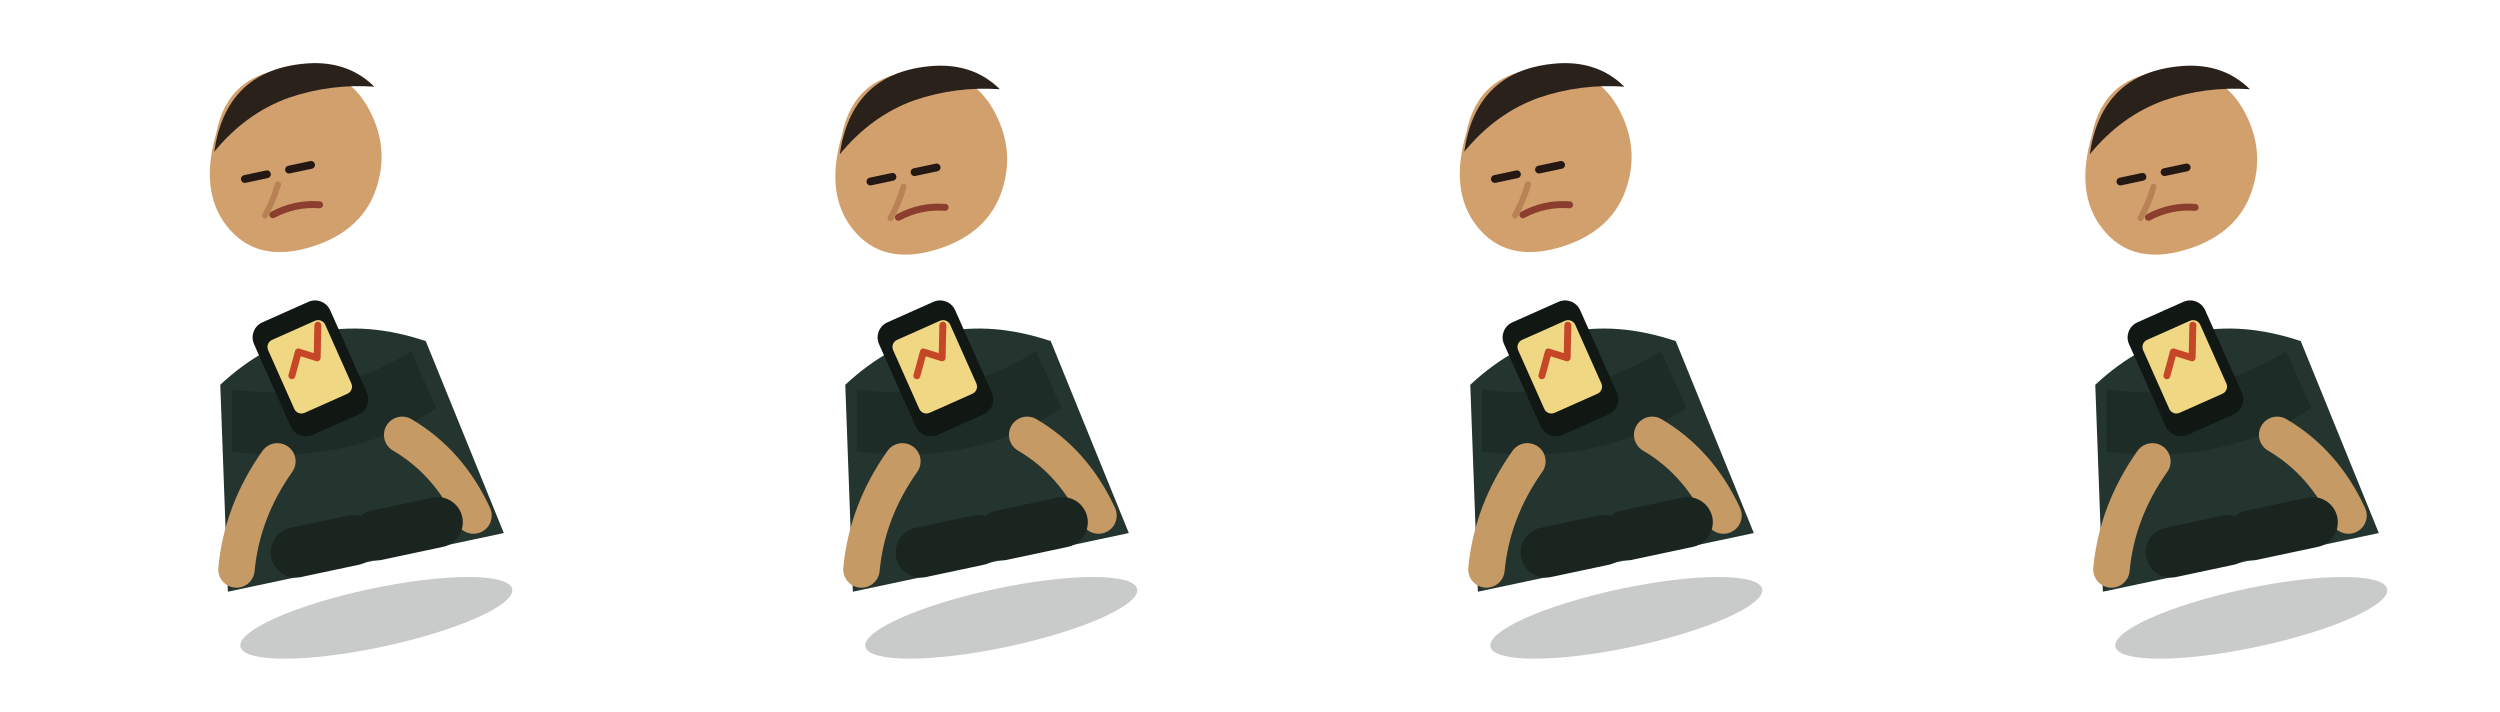
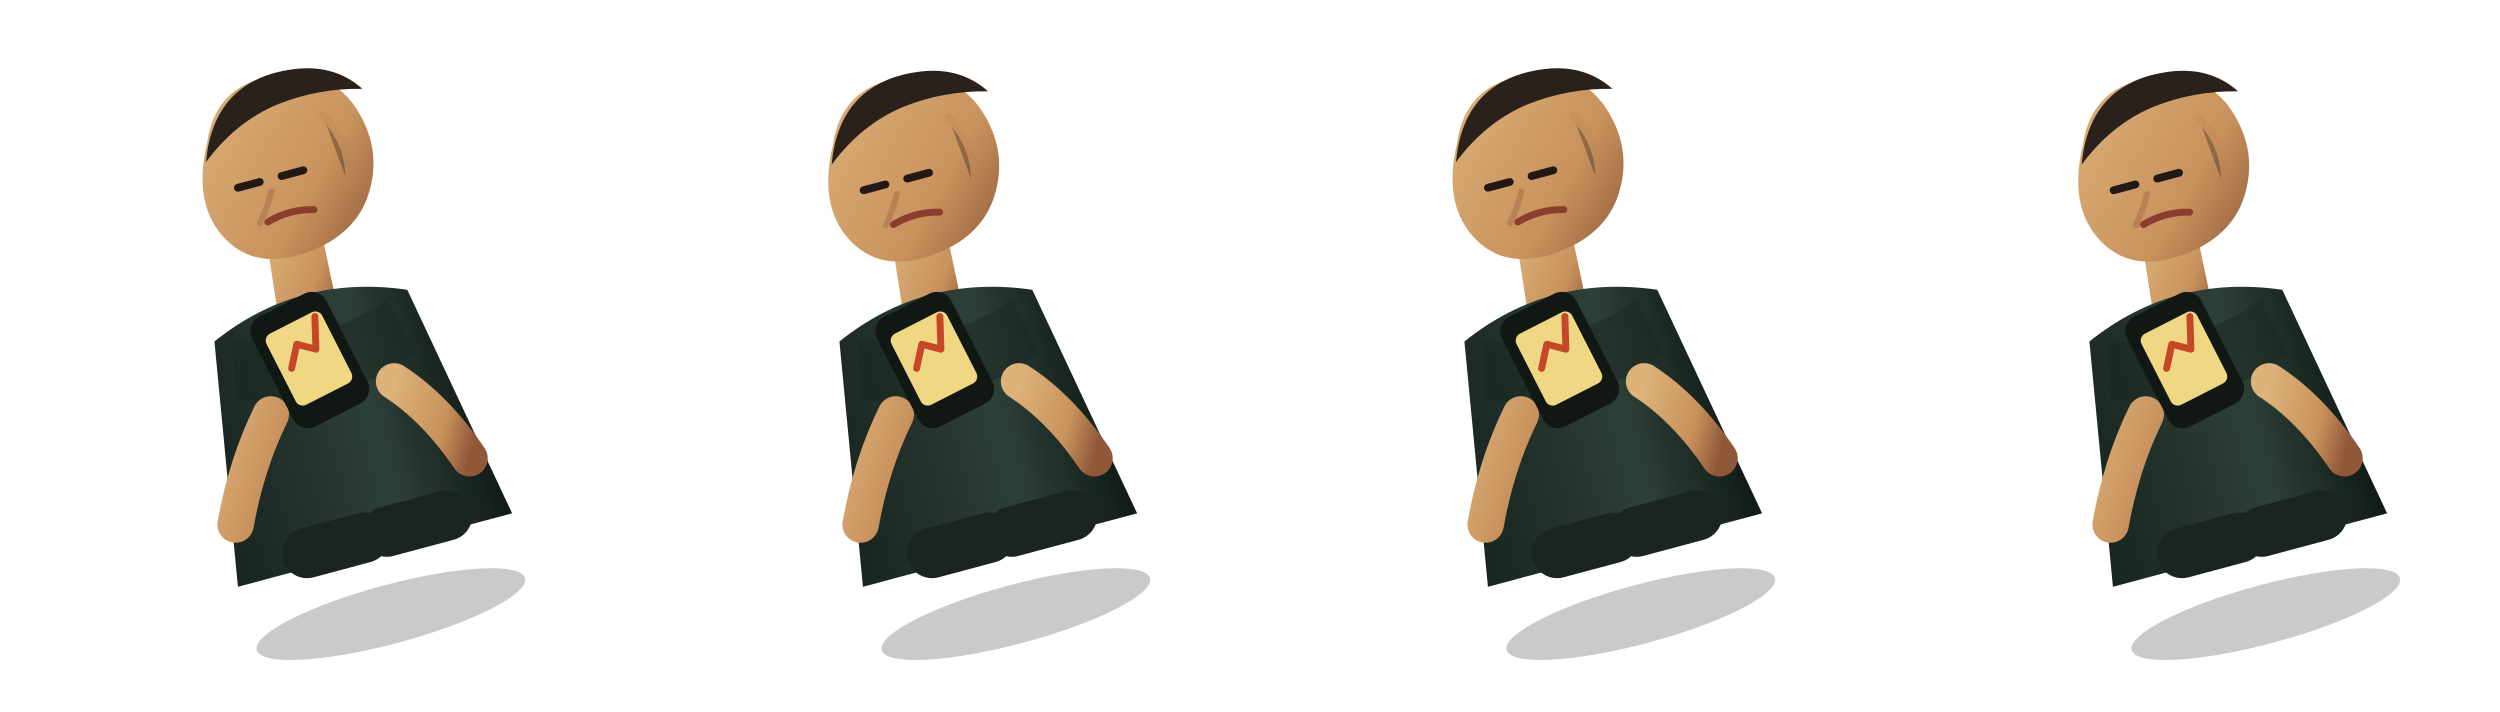
<svg xmlns="http://www.w3.org/2000/svg" width="2880" height="820" viewBox="0 0 2880 820">
-   <g transform="translate(0 0) rotate(-12 360 390)">
+   <defs>
+     <linearGradient id="skin" x1="0" x2="1" y1="0" y2="1">
+       <stop stop-color="#ddb27b" />
+       <stop offset=".64" stop-color="#c8925d" />
+       <stop offset="1" stop-color="#8f5839" />
+     </linearGradient>
+     <linearGradient id="coat-cold" x1="0" x2="1">
+       <stop stop-color="#182520" />
+       <stop offset=".62" stop-color="#2d4037" />
+       <stop offset="1" stop-color="#101a16" />
+     </linearGradient>
+     <linearGradient id="coat-warm" x1="0" x2="1">
+       <stop stop-color="#233a30" />
+       <stop offset=".62" stop-color="#42664f" />
+       <stop offset="1" stop-color="#17241e" />
+     </linearGradient>
+   </defs>
+   <g transform="translate(0 0) rotate(-15 360 390)">
    <ellipse cx="365" cy="720" rx="160" ry="34" fill="#04100d" opacity=".22" />
-     <path d="M245 420q120-72 242 0l42 235H204z" fill="#24342e" />
-     <path d="M257 428q104 38 211 0l15 70q-112 45-241 0z" fill="#17261f" opacity=".55" />
-     <path d="M291 520q-52 48-72 112" stroke="#c69a64" stroke-width="42" stroke-linecap="round" fill="none" />
-     <path d="M438 520q46 42 61 108" stroke="#c69a64" stroke-width="42" stroke-linecap="round" fill="none" />
-     <g transform="translate(0 3)">
-       <path d="M301 132q28-66 103-54q64 11 77 74q9 42-12 79q-25 45-84 52q-70 8-95-44q-22-46 11-107z" fill="#d2a06d" />
+     <path d="M338 268q28 18 64 1l-5 92q-34 22-69 0z" fill="url(#skin)" />
+     <path d="M250 364q114-50 230 0l50 280H203z" fill="url(#coat-cold)" />
+     <path d="M270 370q90 30 184 0l14 66q-96 42-212 0z" fill="#17261f" opacity=".46" />
+     <path d="M291 462q-42 48-72 112" stroke="url(#skin)" stroke-width="42" stroke-linecap="round" fill="none" />
+     <path d="M438 462q38 42 61 108" stroke="url(#skin)" stroke-width="42" stroke-linecap="round" fill="none" />
+     <g transform="translate(0 9)">
+       <path d="M301 132q28-66 103-54q64 11 77 74q9 42-12 79q-25 45-84 52q-70 8-95-44q-22-46 11-107z" fill="url(#skin)" />
      <path d="M294 153q32-87 120-78q51 5 76 43q-49-14-99-8q-52 7-97 43z" fill="#2b211b" />
+       <path d="M438 135q24 42 8 87" stroke="#b98255" stroke-width="9" stroke-linecap="round" opacity=".28" />
      <path d="M322 191h26M374 191h26" stroke="#241814" stroke-width="9" stroke-linecap="round" fill="none" />
      <path d="M345 238q28 -8 55 0" stroke="#8b3d2e" stroke-width="8" stroke-linecap="round" fill="none" />
      <path d="M358 205q-9 17-22 32" stroke="#b98255" stroke-width="7" stroke-linecap="round" fill="none" />
    </g>
-     <g transform="translate(352 430) rotate(-12)">
+     <g transform="translate(352 420) rotate(-12)">
      <rect x="-48" y="-78" width="96" height="142" rx="19" fill="#111814" />
      <rect x="-36" y="-55" width="72" height="92" rx="9" fill="#f0d783" />
      <path d="M-23-8l18-22 17 15 16-34" stroke="#c64628" stroke-width="8" fill="none" stroke-linecap="round" stroke-linejoin="round" />
    </g>
    <path d="M290 627h68M385 627h72" stroke="#1b251f" stroke-width="58" stroke-linecap="round" />
  </g>
-   <g transform="translate(720 0) rotate(-12 360 390)">
+   <g transform="translate(720 0) rotate(-15 360 390)">
    <ellipse cx="365" cy="720" rx="160" ry="34" fill="#04100d" opacity=".22" />
-     <path d="M245 420q120-72 242 0l42 235H204z" fill="#24342e" />
-     <path d="M257 428q104 38 211 0l15 70q-112 45-241 0z" fill="#17261f" opacity=".55" />
-     <path d="M291 520q-52 48-72 112" stroke="#c69a64" stroke-width="42" stroke-linecap="round" fill="none" />
-     <path d="M438 520q46 42 61 108" stroke="#c69a64" stroke-width="42" stroke-linecap="round" fill="none" />
-     <g transform="translate(0 6)">
-       <path d="M301 132q28-66 103-54q64 11 77 74q9 42-12 79q-25 45-84 52q-70 8-95-44q-22-46 11-107z" fill="#d2a06d" />
+     <path d="M338 271q28 18 64 1l-5 92q-34 22-69 0z" fill="url(#skin)" />
+     <path d="M250 364q114-50 230 0l50 280H203z" fill="url(#coat-cold)" />
+     <path d="M270 370q90 30 184 0l14 66q-96 42-212 0z" fill="#17261f" opacity=".46" />
+     <path d="M291 462q-42 48-72 112" stroke="url(#skin)" stroke-width="42" stroke-linecap="round" fill="none" />
+     <path d="M438 462q38 42 61 108" stroke="url(#skin)" stroke-width="42" stroke-linecap="round" fill="none" />
+     <g transform="translate(0 12)">
+       <path d="M301 132q28-66 103-54q64 11 77 74q9 42-12 79q-25 45-84 52q-70 8-95-44q-22-46 11-107z" fill="url(#skin)" />
      <path d="M294 153q32-87 120-78q51 5 76 43q-49-14-99-8q-52 7-97 43z" fill="#2b211b" />
+       <path d="M438 135q24 42 8 87" stroke="#b98255" stroke-width="9" stroke-linecap="round" opacity=".28" />
      <path d="M322 191h26M374 191h26" stroke="#241814" stroke-width="9" stroke-linecap="round" fill="none" />
      <path d="M345 238q28 -8 55 0" stroke="#8b3d2e" stroke-width="8" stroke-linecap="round" fill="none" />
      <path d="M358 205q-9 17-22 32" stroke="#b98255" stroke-width="7" stroke-linecap="round" fill="none" />
    </g>
-     <g transform="translate(352 430) rotate(-12)">
+     <g transform="translate(352 420) rotate(-12)">
      <rect x="-48" y="-78" width="96" height="142" rx="19" fill="#111814" />
      <rect x="-36" y="-55" width="72" height="92" rx="9" fill="#f0d783" />
      <path d="M-23-8l18-22 17 15 16-34" stroke="#c64628" stroke-width="8" fill="none" stroke-linecap="round" stroke-linejoin="round" />
    </g>
    <path d="M290 627h68M385 627h72" stroke="#1b251f" stroke-width="58" stroke-linecap="round" />
  </g>
-   <g transform="translate(1440 0) rotate(-12 360 390)">
+   <g transform="translate(1440 0) rotate(-15 360 390)">
    <ellipse cx="365" cy="720" rx="160" ry="34" fill="#04100d" opacity=".22" />
-     <path d="M245 420q120-72 242 0l42 235H204z" fill="#24342e" />
-     <path d="M257 428q104 38 211 0l15 70q-112 45-241 0z" fill="#17261f" opacity=".55" />
-     <path d="M291 520q-52 48-72 112" stroke="#c69a64" stroke-width="42" stroke-linecap="round" fill="none" />
-     <path d="M438 520q46 42 61 108" stroke="#c69a64" stroke-width="42" stroke-linecap="round" fill="none" />
-     <g transform="translate(0 3)">
-       <path d="M301 132q28-66 103-54q64 11 77 74q9 42-12 79q-25 45-84 52q-70 8-95-44q-22-46 11-107z" fill="#d2a06d" />
+     <path d="M338 268q28 18 64 1l-5 92q-34 22-69 0z" fill="url(#skin)" />
+     <path d="M250 364q114-50 230 0l50 280H203z" fill="url(#coat-cold)" />
+     <path d="M270 370q90 30 184 0l14 66q-96 42-212 0z" fill="#17261f" opacity=".46" />
+     <path d="M291 462q-42 48-72 112" stroke="url(#skin)" stroke-width="42" stroke-linecap="round" fill="none" />
+     <path d="M438 462q38 42 61 108" stroke="url(#skin)" stroke-width="42" stroke-linecap="round" fill="none" />
+     <g transform="translate(0 9)">
+       <path d="M301 132q28-66 103-54q64 11 77 74q9 42-12 79q-25 45-84 52q-70 8-95-44q-22-46 11-107z" fill="url(#skin)" />
      <path d="M294 153q32-87 120-78q51 5 76 43q-49-14-99-8q-52 7-97 43z" fill="#2b211b" />
+       <path d="M438 135q24 42 8 87" stroke="#b98255" stroke-width="9" stroke-linecap="round" opacity=".28" />
      <path d="M322 191h26M374 191h26" stroke="#241814" stroke-width="9" stroke-linecap="round" fill="none" />
      <path d="M345 238q28 -8 55 0" stroke="#8b3d2e" stroke-width="8" stroke-linecap="round" fill="none" />
      <path d="M358 205q-9 17-22 32" stroke="#b98255" stroke-width="7" stroke-linecap="round" fill="none" />
    </g>
-     <g transform="translate(352 430) rotate(-12)">
+     <g transform="translate(352 420) rotate(-12)">
      <rect x="-48" y="-78" width="96" height="142" rx="19" fill="#111814" />
      <rect x="-36" y="-55" width="72" height="92" rx="9" fill="#f0d783" />
      <path d="M-23-8l18-22 17 15 16-34" stroke="#c64628" stroke-width="8" fill="none" stroke-linecap="round" stroke-linejoin="round" />
    </g>
    <path d="M290 627h68M385 627h72" stroke="#1b251f" stroke-width="58" stroke-linecap="round" />
  </g>
-   <g transform="translate(2160 0) rotate(-12 360 390)">
+   <g transform="translate(2160 0) rotate(-15 360 390)">
    <ellipse cx="365" cy="720" rx="160" ry="34" fill="#04100d" opacity=".22" />
-     <path d="M245 420q120-72 242 0l42 235H204z" fill="#24342e" />
-     <path d="M257 428q104 38 211 0l15 70q-112 45-241 0z" fill="#17261f" opacity=".55" />
-     <path d="M291 520q-52 48-72 112" stroke="#c69a64" stroke-width="42" stroke-linecap="round" fill="none" />
-     <path d="M438 520q46 42 61 108" stroke="#c69a64" stroke-width="42" stroke-linecap="round" fill="none" />
-     <g transform="translate(0 6)">
-       <path d="M301 132q28-66 103-54q64 11 77 74q9 42-12 79q-25 45-84 52q-70 8-95-44q-22-46 11-107z" fill="#d2a06d" />
+     <path d="M338 271q28 18 64 1l-5 92q-34 22-69 0z" fill="url(#skin)" />
+     <path d="M250 364q114-50 230 0l50 280H203z" fill="url(#coat-cold)" />
+     <path d="M270 370q90 30 184 0l14 66q-96 42-212 0z" fill="#17261f" opacity=".46" />
+     <path d="M291 462q-42 48-72 112" stroke="url(#skin)" stroke-width="42" stroke-linecap="round" fill="none" />
+     <path d="M438 462q38 42 61 108" stroke="url(#skin)" stroke-width="42" stroke-linecap="round" fill="none" />
+     <g transform="translate(0 12)">
+       <path d="M301 132q28-66 103-54q64 11 77 74q9 42-12 79q-25 45-84 52q-70 8-95-44q-22-46 11-107z" fill="url(#skin)" />
      <path d="M294 153q32-87 120-78q51 5 76 43q-49-14-99-8q-52 7-97 43z" fill="#2b211b" />
+       <path d="M438 135q24 42 8 87" stroke="#b98255" stroke-width="9" stroke-linecap="round" opacity=".28" />
      <path d="M322 191h26M374 191h26" stroke="#241814" stroke-width="9" stroke-linecap="round" fill="none" />
      <path d="M345 238q28 -8 55 0" stroke="#8b3d2e" stroke-width="8" stroke-linecap="round" fill="none" />
      <path d="M358 205q-9 17-22 32" stroke="#b98255" stroke-width="7" stroke-linecap="round" fill="none" />
    </g>
-     <g transform="translate(352 430) rotate(-12)">
+     <g transform="translate(352 420) rotate(-12)">
      <rect x="-48" y="-78" width="96" height="142" rx="19" fill="#111814" />
      <rect x="-36" y="-55" width="72" height="92" rx="9" fill="#f0d783" />
      <path d="M-23-8l18-22 17 15 16-34" stroke="#c64628" stroke-width="8" fill="none" stroke-linecap="round" stroke-linejoin="round" />
    </g>
    <path d="M290 627h68M385 627h72" stroke="#1b251f" stroke-width="58" stroke-linecap="round" />
  </g>
</svg>
